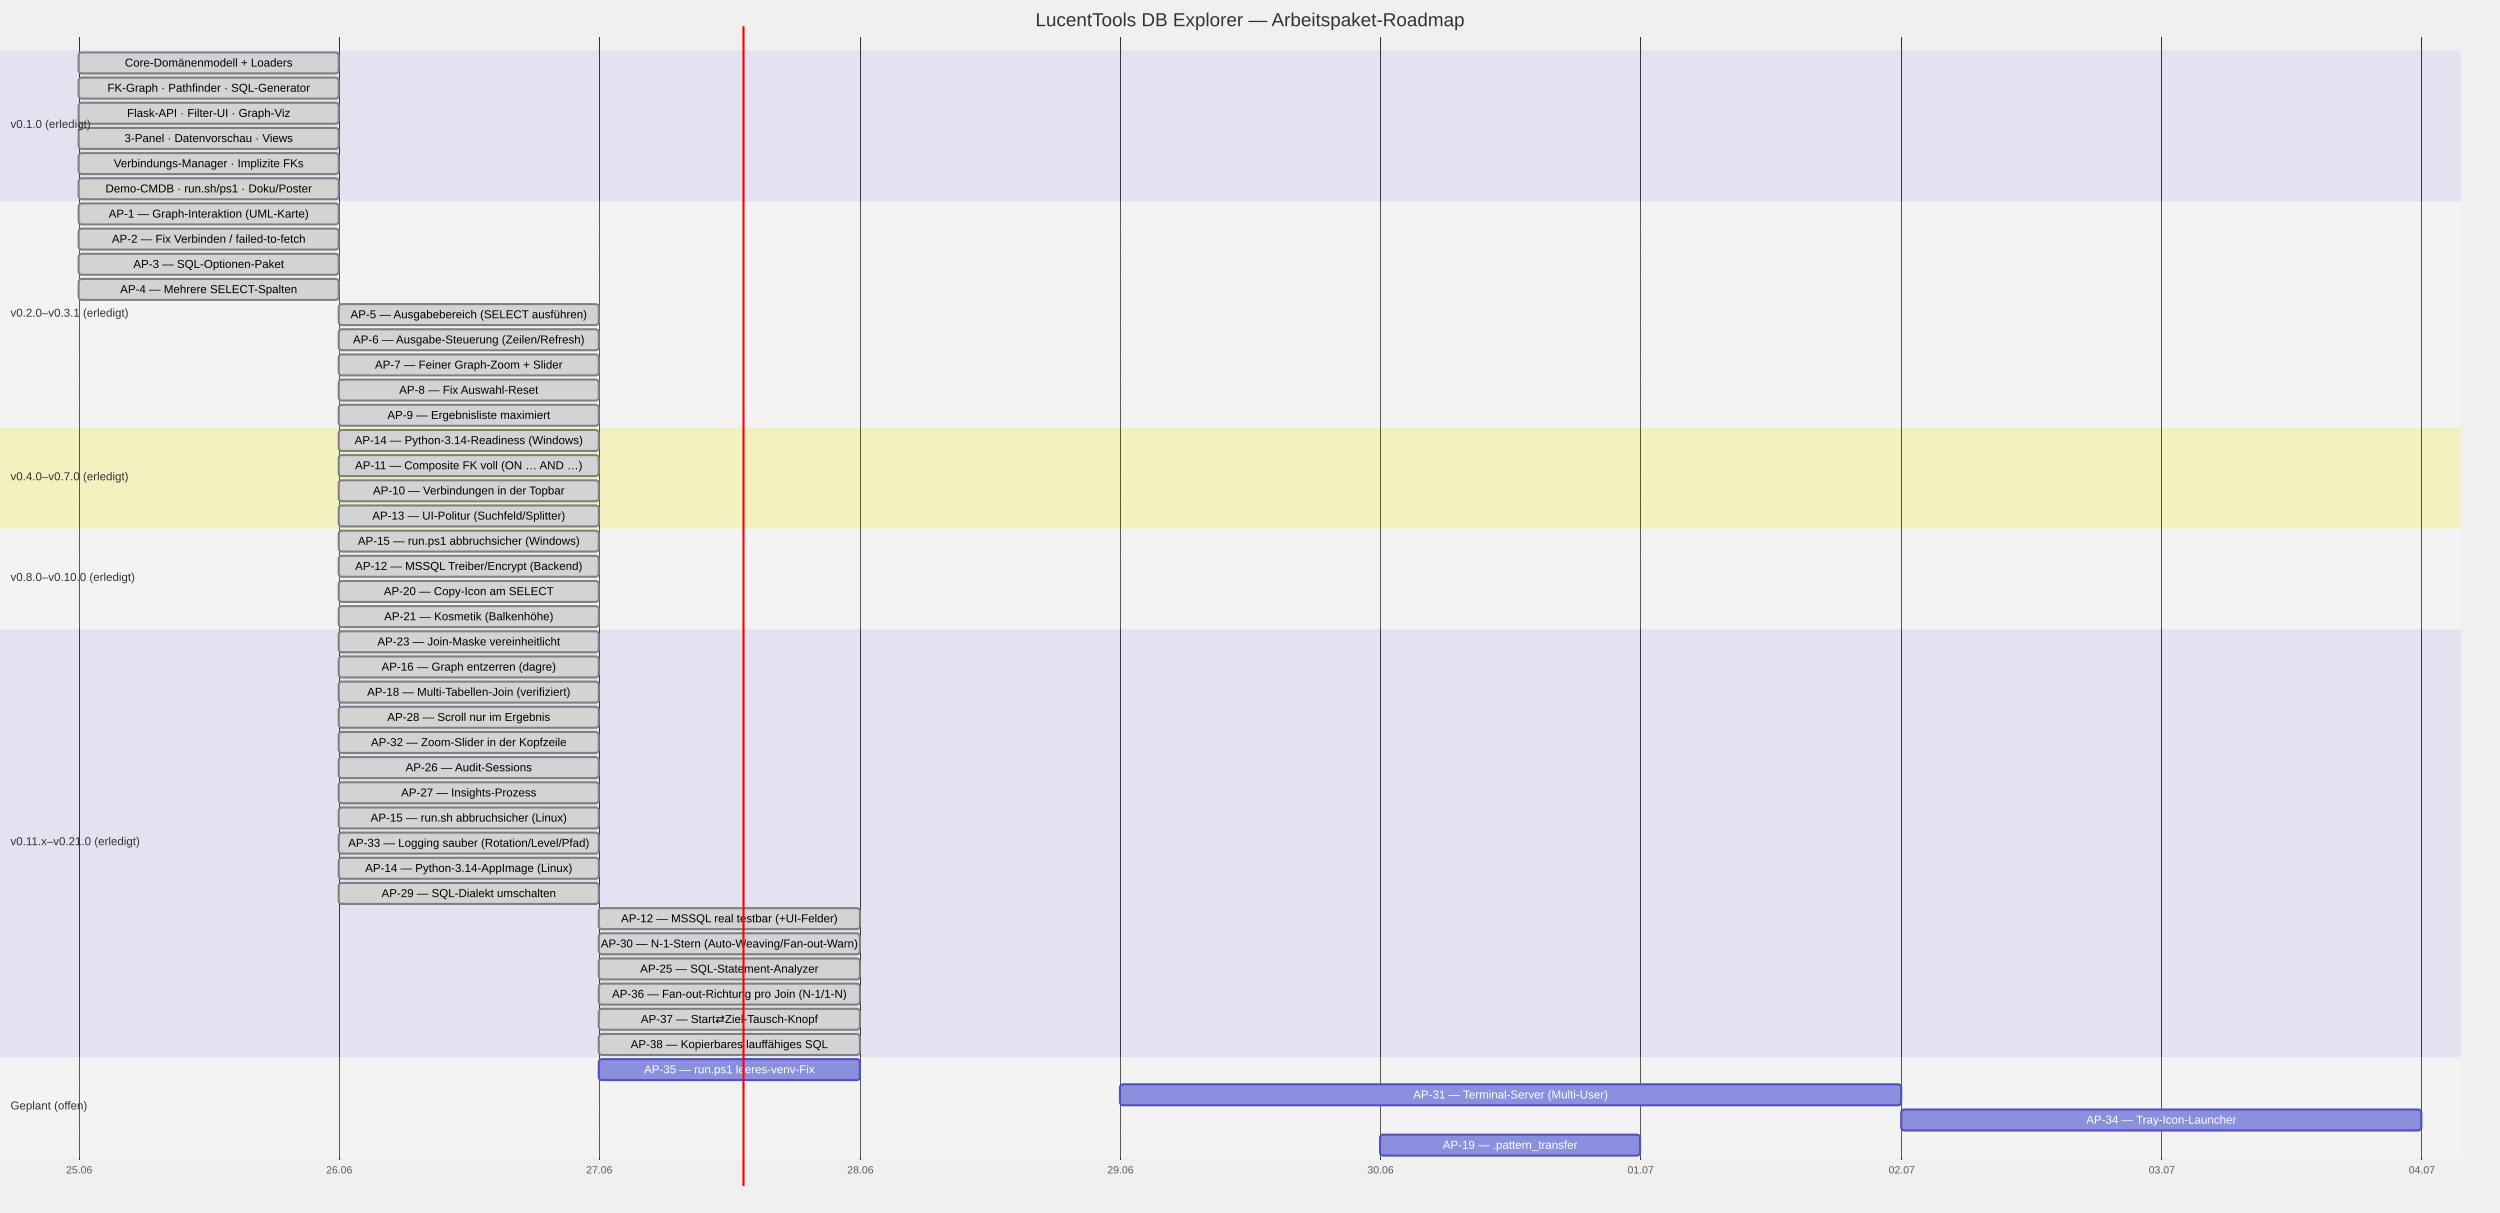
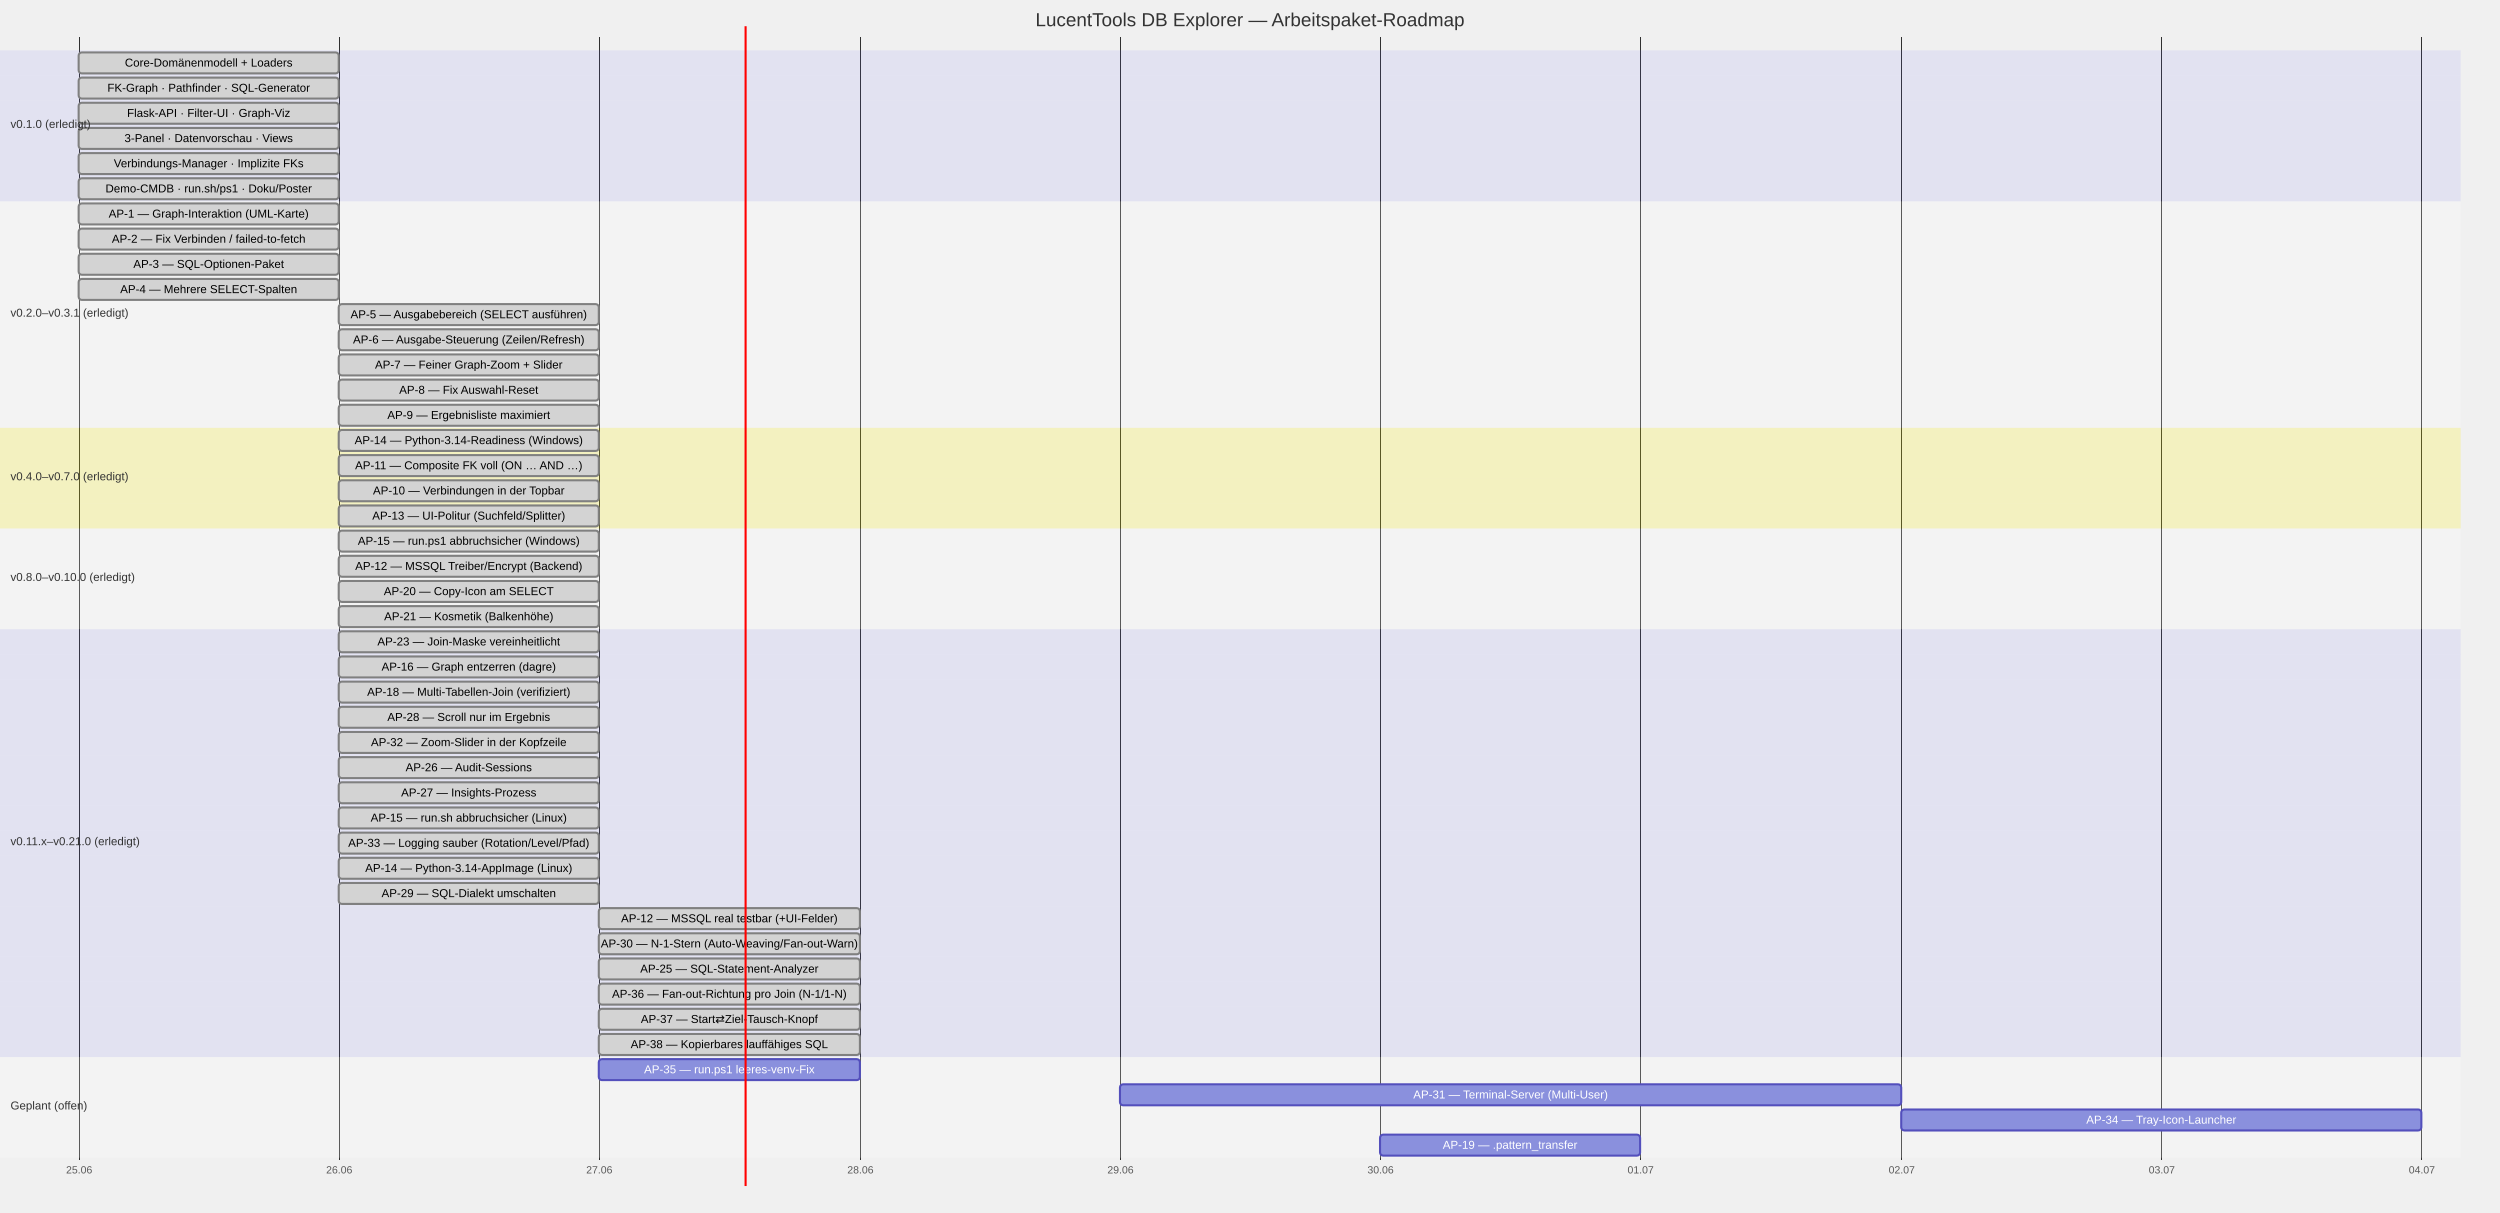
<svg xmlns="http://www.w3.org/2000/svg" id="my-svg" width="2384" viewBox="0 0 2384 1156" style="max-width: 2384px; background-color: transparent;" role="graphics-document document" aria-roledescription="gantt">
  <style>#my-svg{font-family:"trebuchet ms",verdana,arial,sans-serif;font-size:16px;fill:#333;}@keyframes edge-animation-frame{from{stroke-dashoffset:0;}}@keyframes dash{to{stroke-dashoffset:0;}}#my-svg .edge-animation-slow{stroke-dasharray:9,5!important;stroke-dashoffset:900;animation:dash 50s linear infinite;stroke-linecap:round;}#my-svg .edge-animation-fast{stroke-dasharray:9,5!important;stroke-dashoffset:900;animation:dash 20s linear infinite;stroke-linecap:round;}#my-svg .error-icon{fill:#552222;}#my-svg .error-text{fill:#552222;stroke:#552222;}#my-svg .edge-thickness-normal{stroke-width:1px;}#my-svg .edge-thickness-thick{stroke-width:3.5px;}#my-svg .edge-pattern-solid{stroke-dasharray:0;}#my-svg .edge-thickness-invisible{stroke-width:0;fill:none;}#my-svg .edge-pattern-dashed{stroke-dasharray:3;}#my-svg .edge-pattern-dotted{stroke-dasharray:2;}#my-svg .marker{fill:#333333;stroke:#333333;}#my-svg .marker.cross{stroke:#333333;}#my-svg svg{font-family:"trebuchet ms",verdana,arial,sans-serif;font-size:16px;}#my-svg p{margin:0;}#my-svg .mermaid-main-font{font-family:"trebuchet ms",verdana,arial,sans-serif;}#my-svg .exclude-range{fill:#eeeeee;}#my-svg .section{stroke:none;opacity:0.2;}#my-svg .section0{fill:rgba(102, 102, 255, 0.49);}#my-svg .section2{fill:#fff400;}#my-svg .section1,#my-svg .section3{fill:white;opacity:0.2;}#my-svg .sectionTitle0{fill:#333;}#my-svg .sectionTitle1{fill:#333;}#my-svg .sectionTitle2{fill:#333;}#my-svg .sectionTitle3{fill:#333;}#my-svg .sectionTitle{text-anchor:start;font-family:"trebuchet ms",verdana,arial,sans-serif;}#my-svg .grid .tick{stroke:lightgrey;opacity:0.8;shape-rendering:crispEdges;}#my-svg .grid .tick text{font-family:"trebuchet ms",verdana,arial,sans-serif;fill:#333;}#my-svg .grid path{stroke-width:0;}#my-svg .today{fill:none;stroke:red;stroke-width:2px;}#my-svg .task{stroke-width:2;}#my-svg .taskText{text-anchor:middle;font-family:"trebuchet ms",verdana,arial,sans-serif;}#my-svg .taskTextOutsideRight{fill:black;text-anchor:start;font-family:"trebuchet ms",verdana,arial,sans-serif;}#my-svg .taskTextOutsideLeft{fill:black;text-anchor:end;}#my-svg .task.clickable{cursor:pointer;}#my-svg .taskText.clickable{cursor:pointer;fill:#003163!important;font-weight:bold;}#my-svg .taskTextOutsideLeft.clickable{cursor:pointer;fill:#003163!important;font-weight:bold;}#my-svg .taskTextOutsideRight.clickable{cursor:pointer;fill:#003163!important;font-weight:bold;}#my-svg .taskText0,#my-svg .taskText1,#my-svg .taskText2,#my-svg .taskText3{fill:white;}#my-svg .task0,#my-svg .task1,#my-svg .task2,#my-svg .task3{fill:#8a90dd;stroke:#534fbc;}#my-svg .taskTextOutside0,#my-svg .taskTextOutside2{fill:black;}#my-svg .taskTextOutside1,#my-svg .taskTextOutside3{fill:black;}#my-svg .active0,#my-svg .active1,#my-svg .active2,#my-svg .active3{fill:#bfc7ff;stroke:#534fbc;}#my-svg .activeText0,#my-svg .activeText1,#my-svg .activeText2,#my-svg .activeText3{fill:black!important;}#my-svg .done0,#my-svg .done1,#my-svg .done2,#my-svg .done3{stroke:grey;fill:lightgrey;stroke-width:2;}#my-svg .doneText0,#my-svg .doneText1,#my-svg .doneText2,#my-svg .doneText3{fill:black!important;}#my-svg .doneText0.taskTextOutsideLeft,#my-svg .doneText0.taskTextOutsideRight,#my-svg .doneText1.taskTextOutsideLeft,#my-svg .doneText1.taskTextOutsideRight,#my-svg .doneText2.taskTextOutsideLeft,#my-svg .doneText2.taskTextOutsideRight,#my-svg .doneText3.taskTextOutsideLeft,#my-svg .doneText3.taskTextOutsideRight{fill:black!important;}#my-svg .crit0,#my-svg .crit1,#my-svg .crit2,#my-svg .crit3{stroke:#ff8888;fill:red;stroke-width:2;}#my-svg .activeCrit0,#my-svg .activeCrit1,#my-svg .activeCrit2,#my-svg .activeCrit3{stroke:#ff8888;fill:#bfc7ff;stroke-width:2;}#my-svg .doneCrit0,#my-svg .doneCrit1,#my-svg .doneCrit2,#my-svg .doneCrit3{stroke:#ff8888;fill:lightgrey;stroke-width:2;cursor:pointer;shape-rendering:crispEdges;}#my-svg .milestone{transform:rotate(45deg) scale(0.8,0.8);}#my-svg .milestoneText{font-style:italic;}#my-svg .doneCritText0,#my-svg .doneCritText1,#my-svg .doneCritText2,#my-svg .doneCritText3{fill:black!important;}#my-svg .doneCritText0.taskTextOutsideLeft,#my-svg .doneCritText0.taskTextOutsideRight,#my-svg .doneCritText1.taskTextOutsideLeft,#my-svg .doneCritText1.taskTextOutsideRight,#my-svg .doneCritText2.taskTextOutsideLeft,#my-svg .doneCritText2.taskTextOutsideRight,#my-svg .doneCritText3.taskTextOutsideLeft,#my-svg .doneCritText3.taskTextOutsideRight{fill:black!important;}#my-svg .vert{stroke:navy;}#my-svg .vertText{font-size:15px;text-anchor:middle;fill:navy!important;}#my-svg .activeCritText0,#my-svg .activeCritText1,#my-svg .activeCritText2,#my-svg .activeCritText3{fill:black!important;}#my-svg .titleText{text-anchor:middle;font-size:18px;fill:#333;font-family:"trebuchet ms",verdana,arial,sans-serif;}#my-svg .node .neo-node{stroke:#9370DB;}#my-svg [data-look="neo"].node rect,#my-svg [data-look="neo"].cluster rect,#my-svg [data-look="neo"].node polygon{stroke:#9370DB;filter:drop-shadow(1px 2px 2px rgba(185, 185, 185, 1));}#my-svg [data-look="neo"].node path{stroke:#9370DB;stroke-width:1px;}#my-svg [data-look="neo"].node .outer-path{filter:drop-shadow(1px 2px 2px rgba(185, 185, 185, 1));}#my-svg [data-look="neo"].node .neo-line path{stroke:#9370DB;filter:none;}#my-svg [data-look="neo"].node circle{stroke:#9370DB;filter:drop-shadow(1px 2px 2px rgba(185, 185, 185, 1));}#my-svg [data-look="neo"].node circle .state-start{fill:#000000;}#my-svg [data-look="neo"].icon-shape .icon{fill:#9370DB;filter:drop-shadow(1px 2px 2px rgba(185, 185, 185, 1));}#my-svg [data-look="neo"].icon-shape .icon-neo path{stroke:#9370DB;filter:drop-shadow(1px 2px 2px rgba(185, 185, 185, 1));}#my-svg :root{--mermaid-font-family:"trebuchet ms",verdana,arial,sans-serif;}</style>
  <g />
  <g class="grid" transform="translate(75, 1106)" fill="none" font-size="10" font-family="sans-serif" text-anchor="middle">
    <path class="domain" stroke="currentColor" d="M0.5,-1071V0.5H2234.5V-1071" />
    <g class="tick" opacity="1" transform="translate(0.5,0)">
      <line stroke="currentColor" y2="-1071" />
      <text fill="#000" y="3" dy="1em" stroke="none" font-size="10" style="text-anchor: middle;"> 25.06</text>
    </g>
    <g class="tick" opacity="1" transform="translate(248.5,0)">
      <line stroke="currentColor" y2="-1071" />
      <text fill="#000" y="3" dy="1em" stroke="none" font-size="10" style="text-anchor: middle;"> 26.06</text>
    </g>
    <g class="tick" opacity="1" transform="translate(496.5,0)">
      <line stroke="currentColor" y2="-1071" />
      <text fill="#000" y="3" dy="1em" stroke="none" font-size="10" style="text-anchor: middle;"> 27.06</text>
    </g>
    <g class="tick" opacity="1" transform="translate(745.5,0)">
      <line stroke="currentColor" y2="-1071" />
      <text fill="#000" y="3" dy="1em" stroke="none" font-size="10" style="text-anchor: middle;"> 28.06</text>
    </g>
    <g class="tick" opacity="1" transform="translate(993.5,0)">
      <line stroke="currentColor" y2="-1071" />
      <text fill="#000" y="3" dy="1em" stroke="none" font-size="10" style="text-anchor: middle;"> 29.06</text>
    </g>
    <g class="tick" opacity="1" transform="translate(1241.5,0)">
      <line stroke="currentColor" y2="-1071" />
      <text fill="#000" y="3" dy="1em" stroke="none" font-size="10" style="text-anchor: middle;"> 30.06</text>
    </g>
    <g class="tick" opacity="1" transform="translate(1489.5,0)">
      <line stroke="currentColor" y2="-1071" />
      <text fill="#000" y="3" dy="1em" stroke="none" font-size="10" style="text-anchor: middle;"> 01.07</text>
    </g>
    <g class="tick" opacity="1" transform="translate(1738.5,0)">
      <line stroke="currentColor" y2="-1071" />
      <text fill="#000" y="3" dy="1em" stroke="none" font-size="10" style="text-anchor: middle;"> 02.07</text>
    </g>
    <g class="tick" opacity="1" transform="translate(1986.5,0)">
      <line stroke="currentColor" y2="-1071" />
      <text fill="#000" y="3" dy="1em" stroke="none" font-size="10" style="text-anchor: middle;"> 03.07</text>
    </g>
    <g class="tick" opacity="1" transform="translate(2234.5,0)">
      <line stroke="currentColor" y2="-1071" />
      <text fill="#000" y="3" dy="1em" stroke="none" font-size="10" style="text-anchor: middle;"> 04.07</text>
    </g>
  </g>
  <g>
    <rect x="0" y="48" width="2346.5" height="24" class="section section0" />
    <rect x="0" y="72" width="2346.5" height="24" class="section section0" />
    <rect x="0" y="96" width="2346.5" height="24" class="section section0" />
    <rect x="0" y="120" width="2346.5" height="24" class="section section0" />
    <rect x="0" y="144" width="2346.5" height="24" class="section section0" />
    <rect x="0" y="168" width="2346.5" height="24" class="section section0" />
    <rect x="0" y="192" width="2346.5" height="24" class="section section1" />
    <rect x="0" y="216" width="2346.5" height="24" class="section section1" />
    <rect x="0" y="240" width="2346.5" height="24" class="section section1" />
    <rect x="0" y="264" width="2346.5" height="24" class="section section1" />
    <rect x="0" y="288" width="2346.5" height="24" class="section section1" />
    <rect x="0" y="312" width="2346.5" height="24" class="section section1" />
    <rect x="0" y="336" width="2346.5" height="24" class="section section1" />
    <rect x="0" y="360" width="2346.5" height="24" class="section section1" />
    <rect x="0" y="384" width="2346.5" height="24" class="section section1" />
    <rect x="0" y="408" width="2346.5" height="24" class="section section2" />
    <rect x="0" y="432" width="2346.5" height="24" class="section section2" />
    <rect x="0" y="456" width="2346.5" height="24" class="section section2" />
    <rect x="0" y="480" width="2346.5" height="24" class="section section2" />
    <rect x="0" y="504" width="2346.5" height="24" class="section section3" />
    <rect x="0" y="528" width="2346.5" height="24" class="section section3" />
    <rect x="0" y="552" width="2346.5" height="24" class="section section3" />
    <rect x="0" y="576" width="2346.5" height="24" class="section section3" />
    <rect x="0" y="600" width="2346.5" height="24" class="section section0" />
    <rect x="0" y="624" width="2346.5" height="24" class="section section0" />
    <rect x="0" y="648" width="2346.5" height="24" class="section section0" />
    <rect x="0" y="672" width="2346.5" height="24" class="section section0" />
    <rect x="0" y="696" width="2346.5" height="24" class="section section0" />
    <rect x="0" y="720" width="2346.5" height="24" class="section section0" />
    <rect x="0" y="744" width="2346.5" height="24" class="section section0" />
    <rect x="0" y="768" width="2346.5" height="24" class="section section0" />
    <rect x="0" y="792" width="2346.5" height="24" class="section section0" />
    <rect x="0" y="816" width="2346.5" height="24" class="section section0" />
    <rect x="0" y="840" width="2346.5" height="24" class="section section0" />
    <rect x="0" y="864" width="2346.5" height="24" class="section section0" />
    <rect x="0" y="888" width="2346.5" height="24" class="section section0" />
    <rect x="0" y="912" width="2346.5" height="24" class="section section0" />
    <rect x="0" y="936" width="2346.5" height="24" class="section section0" />
    <rect x="0" y="960" width="2346.5" height="24" class="section section0" />
    <rect x="0" y="984" width="2346.5" height="24" class="section section0" />
    <rect x="0" y="1008" width="2346.5" height="24" class="section section1" />
    <rect x="0" y="1032" width="2346.5" height="24" class="section section1" />
    <rect x="0" y="1080" width="2346.5" height="24" class="section section1" />
    <rect x="0" y="1056" width="2346.5" height="24" class="section section1" />
  </g>
  <g>
    <rect id="my-svg-d1" rx="3" ry="3" x="75" y="50" width="248" height="20" transform-origin="199px 60px" class="task done0" />
    <rect id="my-svg-d2" rx="3" ry="3" x="75" y="74" width="248" height="20" transform-origin="199px 84px" class="task done0" />
    <rect id="my-svg-d3" rx="3" ry="3" x="75" y="98" width="248" height="20" transform-origin="199px 108px" class="task done0" />
    <rect id="my-svg-d4" rx="3" ry="3" x="75" y="122" width="248" height="20" transform-origin="199px 132px" class="task done0" />
    <rect id="my-svg-d5" rx="3" ry="3" x="75" y="146" width="248" height="20" transform-origin="199px 156px" class="task done0" />
    <rect id="my-svg-d6" rx="3" ry="3" x="75" y="170" width="248" height="20" transform-origin="199px 180px" class="task done0" />
    <rect id="my-svg-a1" rx="3" ry="3" x="75" y="194" width="248" height="20" transform-origin="199px 204px" class="task done1" />
    <rect id="my-svg-a2" rx="3" ry="3" x="75" y="218" width="248" height="20" transform-origin="199px 228px" class="task done1" />
    <rect id="my-svg-a3" rx="3" ry="3" x="75" y="242" width="248" height="20" transform-origin="199px 252px" class="task done1" />
    <rect id="my-svg-a4" rx="3" ry="3" x="75" y="266" width="248" height="20" transform-origin="199px 276px" class="task done1" />
    <rect id="my-svg-a5" rx="3" ry="3" x="323" y="290" width="248" height="20" transform-origin="447px 300px" class="task done1" />
    <rect id="my-svg-a6" rx="3" ry="3" x="323" y="314" width="248" height="20" transform-origin="447px 324px" class="task done1" />
    <rect id="my-svg-a7" rx="3" ry="3" x="323" y="338" width="248" height="20" transform-origin="447px 348px" class="task done1" />
    <rect id="my-svg-a8" rx="3" ry="3" x="323" y="362" width="248" height="20" transform-origin="447px 372px" class="task done1" />
    <rect id="my-svg-a9" rx="3" ry="3" x="323" y="386" width="248" height="20" transform-origin="447px 396px" class="task done1" />
    <rect id="my-svg-b1" rx="3" ry="3" x="323" y="410" width="248" height="20" transform-origin="447px 420px" class="task done2" />
    <rect id="my-svg-b2" rx="3" ry="3" x="323" y="434" width="248" height="20" transform-origin="447px 444px" class="task done2" />
    <rect id="my-svg-b3" rx="3" ry="3" x="323" y="458" width="248" height="20" transform-origin="447px 468px" class="task done2" />
    <rect id="my-svg-b4" rx="3" ry="3" x="323" y="482" width="248" height="20" transform-origin="447px 492px" class="task done2" />
    <rect id="my-svg-c1" rx="3" ry="3" x="323" y="506" width="248" height="20" transform-origin="447px 516px" class="task done3" />
    <rect id="my-svg-c2" rx="3" ry="3" x="323" y="530" width="248" height="20" transform-origin="447px 540px" class="task done3" />
    <rect id="my-svg-c3" rx="3" ry="3" x="323" y="554" width="248" height="20" transform-origin="447px 564px" class="task done3" />
    <rect id="my-svg-c4" rx="3" ry="3" x="323" y="578" width="248" height="20" transform-origin="447px 588px" class="task done3" />
    <rect id="my-svg-e1" rx="3" ry="3" x="323" y="602" width="248" height="20" transform-origin="447px 612px" class="task done0" />
    <rect id="my-svg-e2" rx="3" ry="3" x="323" y="626" width="248" height="20" transform-origin="447px 636px" class="task done0" />
    <rect id="my-svg-e3" rx="3" ry="3" x="323" y="650" width="248" height="20" transform-origin="447px 660px" class="task done0" />
    <rect id="my-svg-e4" rx="3" ry="3" x="323" y="674" width="248" height="20" transform-origin="447px 684px" class="task done0" />
    <rect id="my-svg-e5" rx="3" ry="3" x="323" y="698" width="248" height="20" transform-origin="447px 708px" class="task done0" />
    <rect id="my-svg-e6" rx="3" ry="3" x="323" y="722" width="248" height="20" transform-origin="447px 732px" class="task done0" />
    <rect id="my-svg-e7" rx="3" ry="3" x="323" y="746" width="248" height="20" transform-origin="447px 756px" class="task done0" />
    <rect id="my-svg-e8" rx="3" ry="3" x="323" y="770" width="248" height="20" transform-origin="447px 780px" class="task done0" />
    <rect id="my-svg-e9" rx="3" ry="3" x="323" y="794" width="248" height="20" transform-origin="447px 804px" class="task done0" />
    <rect id="my-svg-e10" rx="3" ry="3" x="323" y="818" width="248" height="20" transform-origin="447px 828px" class="task done0" />
    <rect id="my-svg-e11" rx="3" ry="3" x="323" y="842" width="248" height="20" transform-origin="447px 852px" class="task done0" />
    <rect id="my-svg-e12" rx="3" ry="3" x="571" y="866" width="249" height="20" transform-origin="695.5px 876px" class="task done0" />
    <rect id="my-svg-e13" rx="3" ry="3" x="571" y="890" width="249" height="20" transform-origin="695.5px 900px" class="task done0" />
    <rect id="my-svg-e14" rx="3" ry="3" x="571" y="914" width="249" height="20" transform-origin="695.5px 924px" class="task done0" />
    <rect id="my-svg-e15" rx="3" ry="3" x="571" y="938" width="249" height="20" transform-origin="695.5px 948px" class="task done0" />
    <rect id="my-svg-e16" rx="3" ry="3" x="571" y="962" width="249" height="20" transform-origin="695.5px 972px" class="task done0" />
    <rect id="my-svg-e17" rx="3" ry="3" x="571" y="986" width="249" height="20" transform-origin="695.5px 996px" class="task done0" />
    <rect id="my-svg-p3" rx="3" ry="3" x="571" y="1010" width="249" height="20" transform-origin="695.5px 1020px" class="task task1" />
    <rect id="my-svg-p7" rx="3" ry="3" x="1068" y="1034" width="745" height="20" transform-origin="1440.5px 1044px" class="task task1" />
    <rect id="my-svg-p11" rx="3" ry="3" x="1316" y="1082" width="248" height="20" transform-origin="1440px 1092px" class="task task1" />
    <rect id="my-svg-p9" rx="3" ry="3" x="1813" y="1058" width="496" height="20" transform-origin="2061px 1068px" class="task task1" />
    <text id="my-svg-d1-text" font-size="11" x="199" y="63.5" class="taskText taskText0  doneText0 width-157.0771484375">Core-Domänenmodell + Loaders          </text>
    <text id="my-svg-d2-text" font-size="11" x="199" y="87.5" class="taskText taskText0  doneText0 width-191.59716796875">FK-Graph · Pathfinder · SQL-Generator </text>
    <text id="my-svg-d3-text" font-size="11" x="199" y="111.5" class="taskText taskText0  doneText0 width-155.171875">Flask-API · Filter-UI · Graph-Viz     </text>
    <text id="my-svg-d4-text" font-size="11" x="199" y="135.5" class="taskText taskText0  doneText0 width-158.5380859375">3-Panel · Datenvorschau · Views       </text>
    <text id="my-svg-d5-text" font-size="11" x="199" y="159.5" class="taskText taskText0  doneText0 width-179.1416015625">Verbindungs-Manager · Implizite FKs   </text>
    <text id="my-svg-d6-text" font-size="11" x="199" y="183.5" class="taskText taskText0  doneText0 width-194.73388671875">Demo-CMDB · run.sh/ps1 · Doku/Poster  </text>
    <text id="my-svg-a1-text" font-size="11" x="199" y="207.5" class="taskText taskText1  doneText1 width-187.953125">AP-1 — Graph-Interaktion (UML-Karte)        </text>
    <text id="my-svg-a2-text" font-size="11" x="199" y="231.5" class="taskText taskText1  doneText1 width-189.296875">AP-2 — Fix Verbinden / failed-to-fetch      </text>
    <text id="my-svg-a3-text" font-size="11" x="199" y="255.5" class="taskText taskText1  doneText1 width-136.41455078125">AP-3 — SQL-Optionen-Paket                   </text>
    <text id="my-svg-a4-text" font-size="11" x="199" y="279.5" class="taskText taskText1  doneText1 width-156.21875">AP-4 — Mehrere SELECT-Spalten               </text>
    <text id="my-svg-a5-text" font-size="11" x="447" y="303.5" class="taskText taskText1  doneText1 width-212.640625">AP-5 — Ausgabebereich (SELECT ausführen)    </text>
    <text id="my-svg-a6-text" font-size="11" x="447" y="327.5" class="taskText taskText1  doneText1 width-214.796875">AP-6 — Ausgabe-Steuerung (Zeilen/Refresh)   </text>
    <text id="my-svg-a7-text" font-size="11" x="447" y="351.5" class="taskText taskText1  doneText1 width-173.501953125">AP-7 — Feiner Graph-Zoom + Slider           </text>
    <text id="my-svg-a8-text" font-size="11" x="447" y="375.5" class="taskText taskText1  doneText1 width-125.8818359375">AP-8 — Fix Auswahl-Reset                    </text>
    <text id="my-svg-a9-text" font-size="11" x="447" y="399.5" class="taskText taskText1  doneText1 width-154.16064453125">AP-9 — Ergebnisliste maximiert              </text>
    <text id="my-svg-b1-text" font-size="11" x="447" y="423.5" class="taskText taskText2  doneText2 width-208.53125">AP-14 — Python-3.14-Readiness (Windows)     </text>
    <text id="my-svg-b2-text" font-size="11" x="447" y="447.5" class="taskText taskText2  doneText2 width-202.59375">AP-11 — Composite FK voll (ON … AND …)      </text>
    <text id="my-svg-b3-text" font-size="11" x="447" y="471.5" class="taskText taskText2  doneText2 width-179.13623046875">AP-10 — Verbindungen in der Topbar          </text>
    <text id="my-svg-b4-text" font-size="11" x="447" y="495.5" class="taskText taskText2  doneText2 width-185.84375">AP-13 — UI-Politur (Suchfeld/Splitter)      </text>
    <text id="my-svg-c1-text" font-size="11" x="447" y="519.5" class="taskText taskText3  doneText3 width-206.4375">AP-15 — run.ps1 abbruchsicher (Windows)     </text>
    <text id="my-svg-c2-text" font-size="11" x="447" y="543.5" class="taskText taskText3  doneText3 width-207.84375">AP-12 — MSSQL Treiber/Encrypt (Backend)     </text>
    <text id="my-svg-c3-text" font-size="11" x="447" y="567.5" class="taskText taskText3  doneText3 width-149.162109375">AP-20 — Copy-Icon am SELECT                 </text>
    <text id="my-svg-c4-text" font-size="11" x="447" y="591.5" class="taskText taskText3  doneText3 width-155.546875">AP-21 — Kosmetik (Balkenhöhe)               </text>
    <text id="my-svg-e1-text" font-size="11" x="447" y="615.5" class="taskText taskText0  doneText0 width-173.287109375">AP-23 — Join-Maske vereinheitlicht          </text>
    <text id="my-svg-e2-text" font-size="11" x="447" y="639.5" class="taskText taskText0  doneText0 width-163.109375">AP-16 — Graph entzerren (dagre)             </text>
    <text id="my-svg-e3-text" font-size="11" x="447" y="663.5" class="taskText taskText0  doneText0 width-197.640625">AP-18 — Multi-Tabellen-Join (verifiziert)   </text>
    <text id="my-svg-e4-text" font-size="11" x="447" y="687.5" class="taskText taskText0  doneText0 width-150.77685546875">AP-28 — Scroll nur im Ergebnis              </text>
    <text id="my-svg-e5-text" font-size="11" x="447" y="711.5" class="taskText taskText0  doneText0 width-183.1875">AP-32 — Zoom-Slider in der Kopfzeile        </text>
    <text id="my-svg-e6-text" font-size="11" x="447" y="735.5" class="taskText taskText0  doneText0 width-112.70654296875">AP-26 — Audit-Sessions                      </text>
    <text id="my-svg-e7-text" font-size="11" x="447" y="759.5" class="taskText taskText0  doneText0 width-120.41943359375">AP-27 — Insights-Prozess                    </text>
    <text id="my-svg-e8-text" font-size="11" x="447" y="783.5" class="taskText taskText0  doneText0 width-183.75">AP-15 — run.sh abbruchsicher (Linux)        </text>
    <text id="my-svg-e9-text" font-size="11" x="447" y="807.5" class="taskText taskText0  doneText0 width-228.703125">AP-33 — Logging sauber (Rotation/Level/Pfad) </text>
    <text id="my-svg-e10-text" font-size="11" x="447" y="831.5" class="taskText taskText0  doneText0 width-192.046875">AP-14 — Python-3.14-AppImage (Linux)         </text>
    <text id="my-svg-e11-text" font-size="11" x="447" y="855.5" class="taskText taskText0  doneText0 width-159.8125">AP-29 — SQL-Dialekt umschalten               </text>
    <text id="my-svg-e12-text" font-size="11" x="695.5" y="879.5" class="taskText taskText0  doneText0 width-197.984375">AP-12 — MSSQL real testbar (+UI-Felder)      </text>
    <text id="my-svg-e13-text" font-size="11" x="695.5" y="903.5" class="taskText taskText0  doneText0 width-241.125">AP-30 — N-1-Stern (Auto-Weaving/Fan-out-Warn) </text>
    <text id="my-svg-e14-text" font-size="11" x="695.5" y="927.5" class="taskText taskText0  doneText0 width-163.7373046875">AP-25 — SQL-Statement-Analyzer               </text>
    <text id="my-svg-e15-text" font-size="11" x="695.5" y="951.5" class="taskText taskText0  doneText0 width-221.765625">AP-36 — Fan-out-Richtung pro Join (N-1/1-N)  </text>
    <text id="my-svg-e16-text" font-size="11" x="695.5" y="975.5" class="taskText taskText0  doneText0 width-164.2294921875">AP-37 — Start⇄Ziel-Tausch-Knopf              </text>
    <text id="my-svg-e17-text" font-size="11" x="695.5" y="999.5" class="taskText taskText0  doneText0 width-180.388671875">AP-38 — Kopierbares lauffähiges SQL          </text>
    <text id="my-svg-p3-text" font-size="11" x="695.5" y="1023.5" class="taskText taskText1  width-158.646484375">AP-35 — run.ps1 leeres-venv-Fix             </text>
    <text id="my-svg-p7-text" font-size="11" x="1440.5" y="1047.5" class="taskText taskText1  width-182.421875">AP-31 — Terminal-Server (Multi-User)        </text>
    <text id="my-svg-p11-text" font-size="11" x="1440" y="1095.5" class="taskText taskText1  width-129.57177734375">AP-19 — .pattern_transfer                   </text>
    <text id="my-svg-p9-text" font-size="11" x="2061" y="1071.5" class="taskText taskText1  width-137.6875">AP-34 — Tray-Icon-Launcher                  </text>
  </g>
  <g>
    <text dy="0em" x="10" y="122" font-size="11" class="sectionTitle sectionTitle0">
      <tspan alignment-baseline="central" x="10">v0.1.0 (erledigt)</tspan>
    </text>
    <text dy="0em" x="10" y="302" font-size="11" class="sectionTitle sectionTitle1">
      <tspan alignment-baseline="central" x="10">v0.2.0–v0.3.1 (erledigt)</tspan>
    </text>
    <text dy="0em" x="10" y="458" font-size="11" class="sectionTitle sectionTitle2">
      <tspan alignment-baseline="central" x="10">v0.4.0–v0.7.0 (erledigt)</tspan>
    </text>
    <text dy="0em" x="10" y="554" font-size="11" class="sectionTitle sectionTitle3">
      <tspan alignment-baseline="central" x="10">v0.8.0–v0.10.0 (erledigt)</tspan>
    </text>
    <text dy="0em" x="10" y="806" font-size="11" class="sectionTitle sectionTitle0">
      <tspan alignment-baseline="central" x="10">v0.11.x–v0.21.0 (erledigt)</tspan>
    </text>
    <text dy="0em" x="10" y="1058" font-size="11" class="sectionTitle sectionTitle1">
      <tspan alignment-baseline="central" x="10">Geplant (offen)</tspan>
    </text>
  </g>
  <g class="today">
-     <line x1="709" x2="709" y1="25" y2="1131" class="today" />
+     <line x1="711" x2="711" y1="25" y2="1131" class="today" />
  </g>
  <text x="1192" y="25" class="titleText">LucentTools DB Explorer — Arbeitspaket-Roadmap</text>
</svg>
